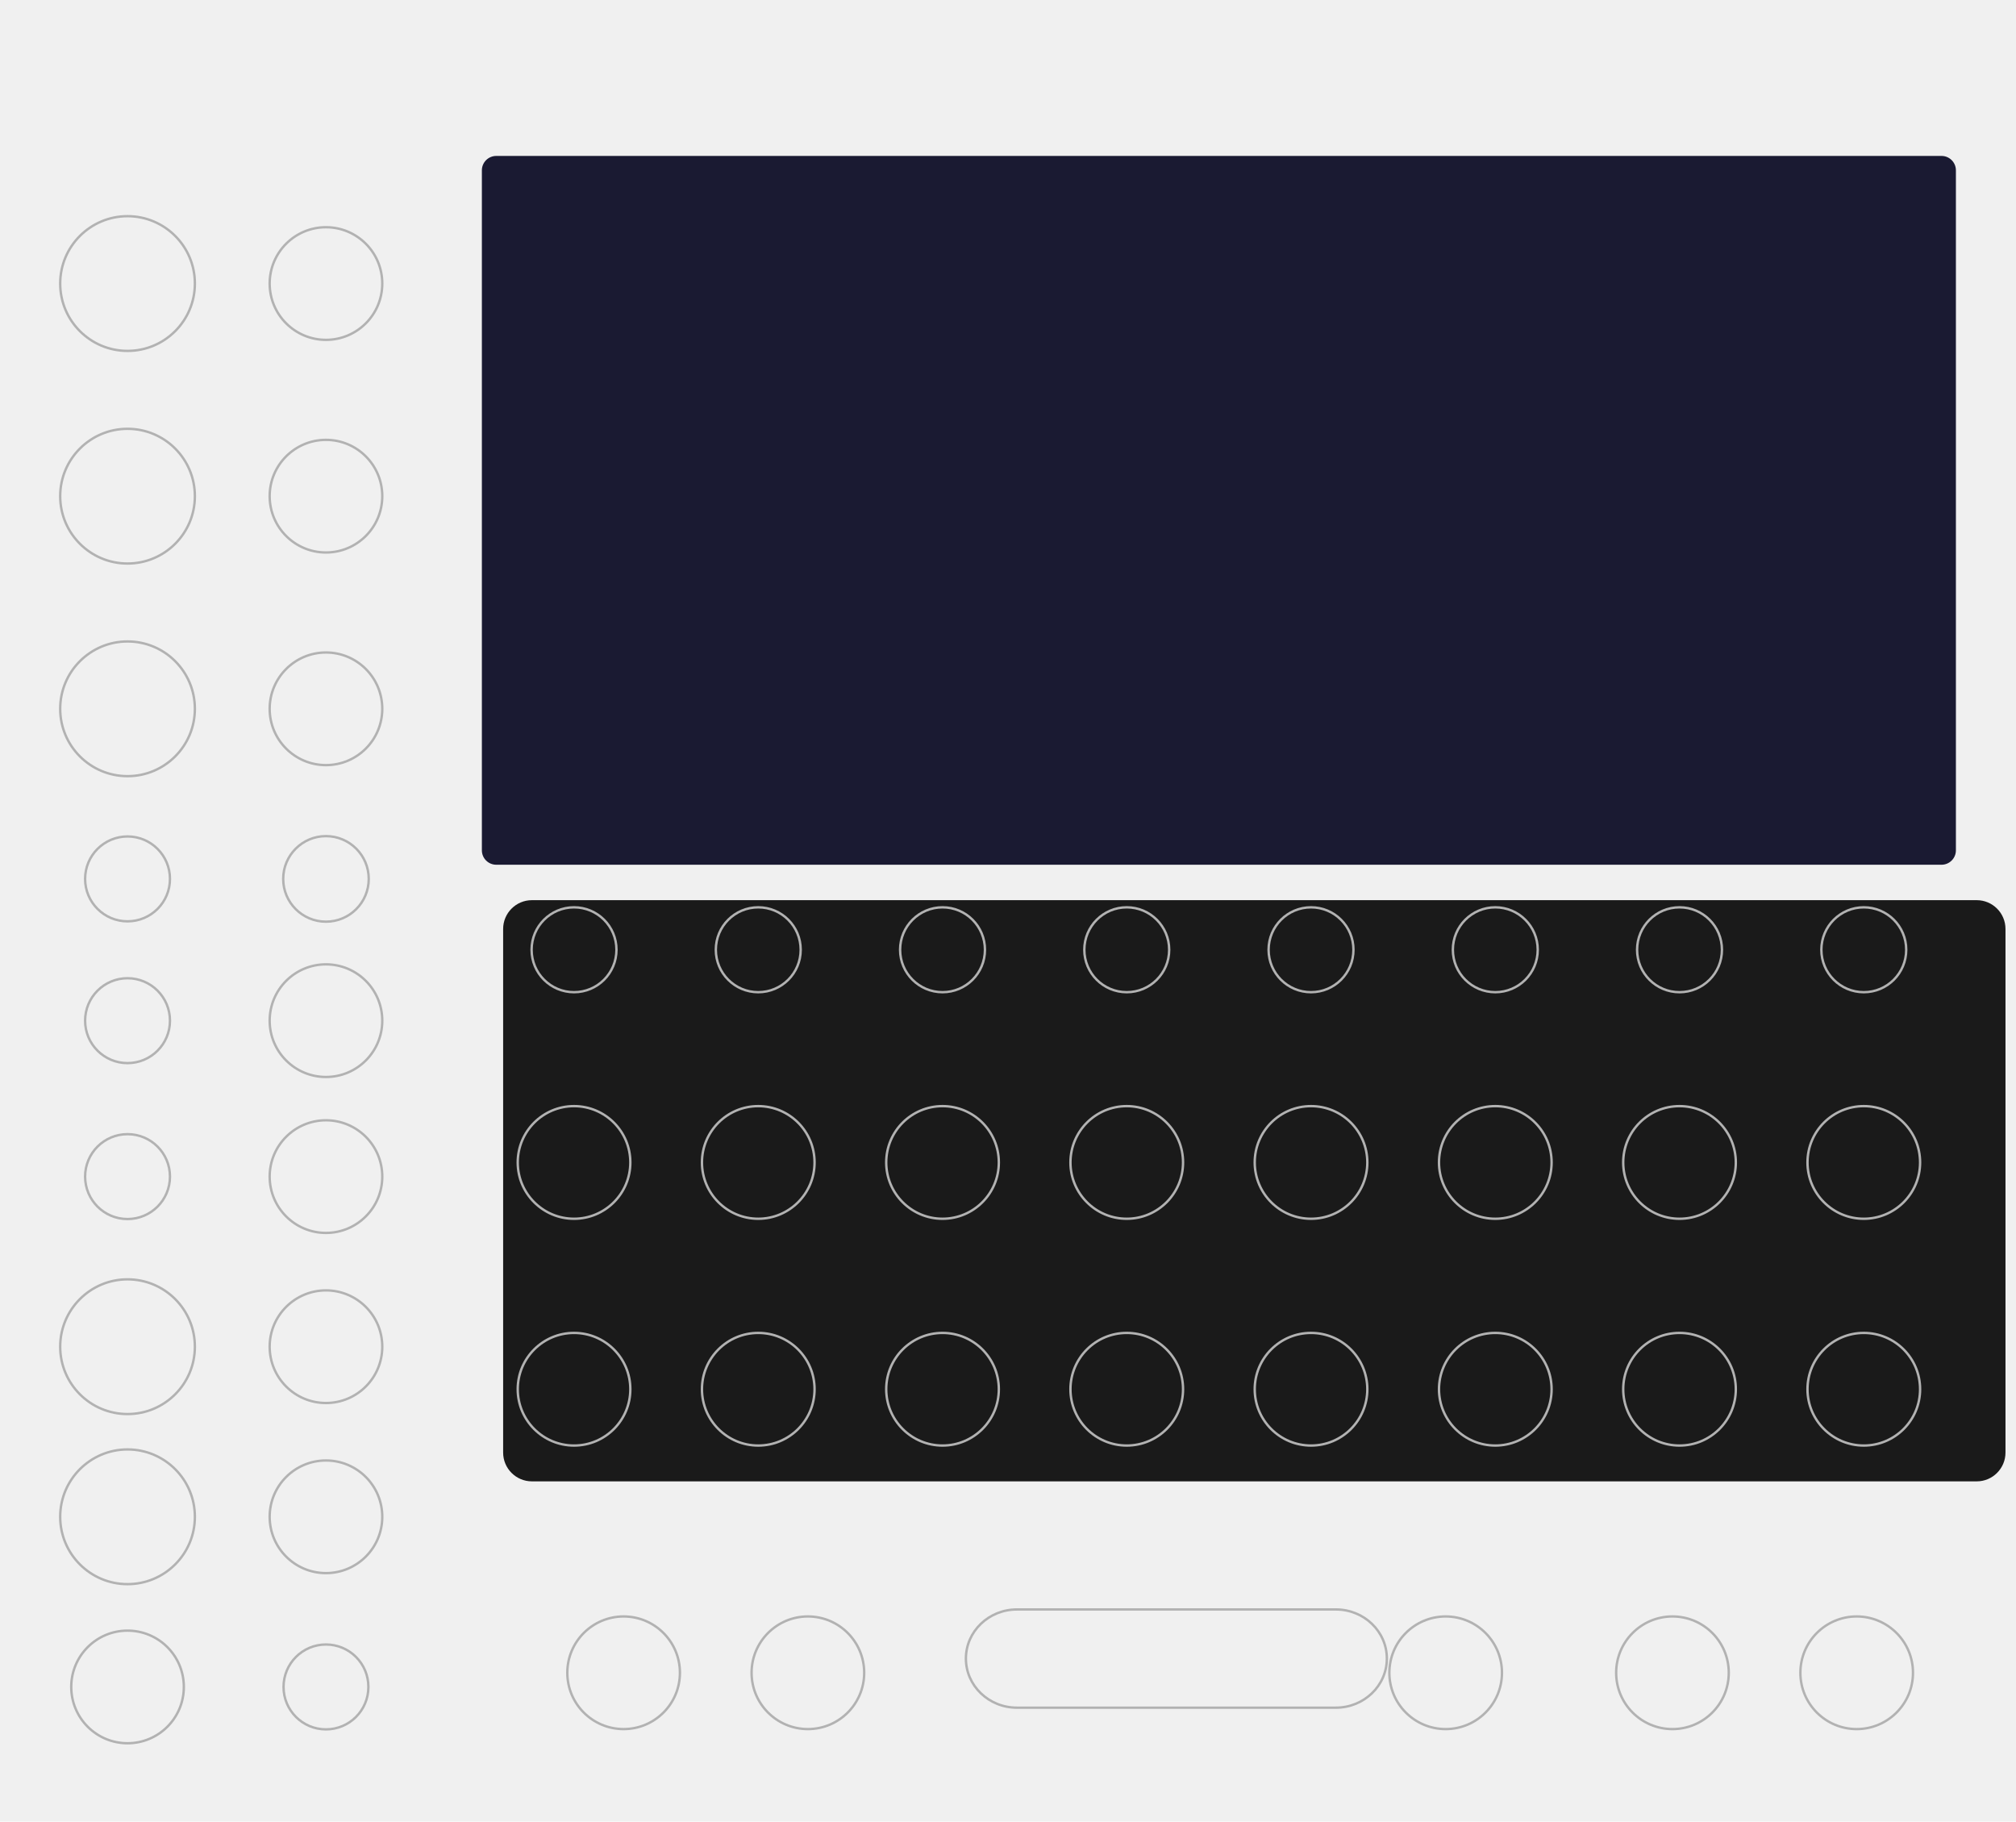
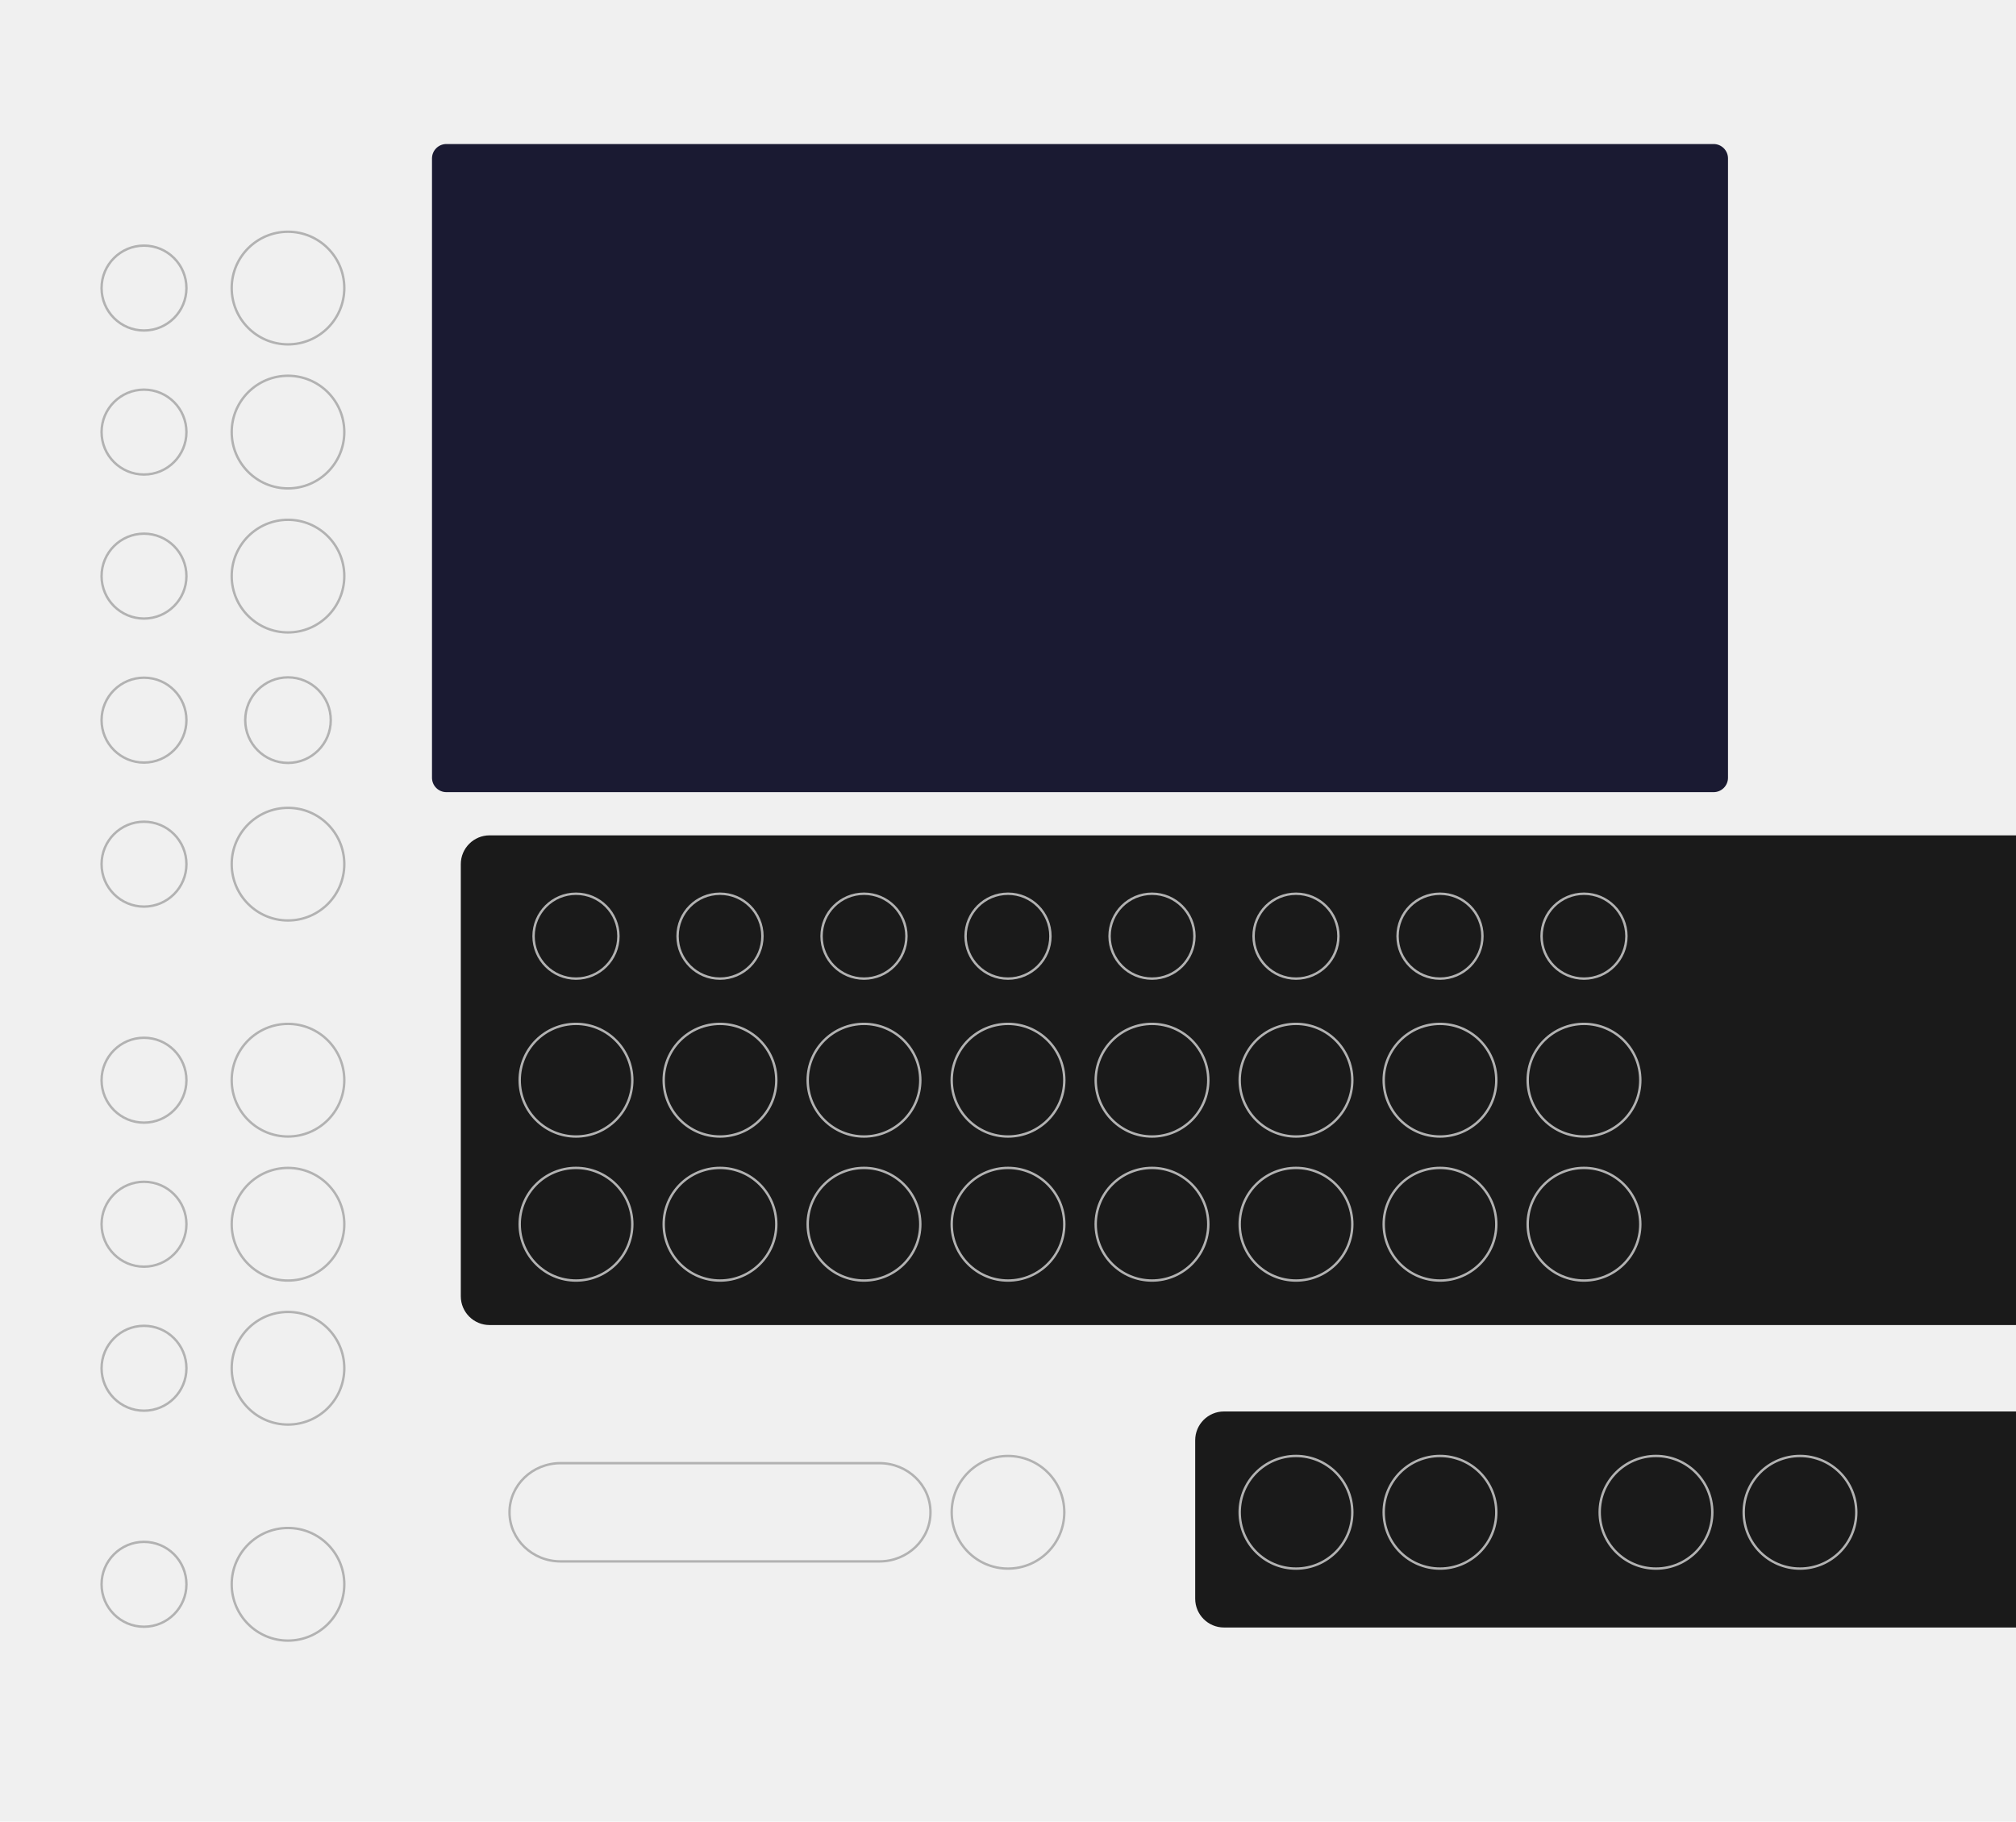
<svg xmlns="http://www.w3.org/2000/svg" width="142.24mm" height="128.50mm" viewBox="0 0 420.00 379.43">
  <g id="Background">
    <rect width="420.00" height="379.43" fill="#f0f0f0" />
  </g>
  <g id="Reticules">
-     <rect x="104.82" y="187.50" width="312.99" height="121.06" rx="6.00" fill="#1a1a1a" />
-     <rect x="100.39" y="32.48" width="307.09" height="147.64" rx="3" fill="#1a1a32" />
-     <circle cx="26.57" cy="59.06" r="14.03" fill="none" stroke="#b2b2b2" stroke-width=".5" />
-     <circle cx="67.91" cy="59.06" r="11.73" fill="none" stroke="#b2b2b2" stroke-width=".5" />
-     <circle cx="26.57" cy="103.35" r="14.03" fill="none" stroke="#b2b2b2" stroke-width=".5" />
-     <circle cx="67.91" cy="103.35" r="11.73" fill="none" stroke="#b2b2b2" stroke-width=".5" />
-     <circle cx="26.57" cy="147.64" r="14.03" fill="none" stroke="#b2b2b2" stroke-width=".5" />
-     <circle cx="67.91" cy="147.64" r="11.73" fill="none" stroke="#b2b2b2" stroke-width=".5" />
-     <circle cx="26.57" cy="183.07" r="8.84" fill="none" stroke="#b2b2b2" stroke-width=".5" />
-     <circle cx="67.91" cy="183.07" r="8.91" fill="none" stroke="#b2b2b2" stroke-width=".5" />
-     <circle cx="26.57" cy="212.60" r="8.84" fill="none" stroke="#b2b2b2" stroke-width=".5" />
-     <circle cx="67.91" cy="212.60" r="11.73" fill="none" stroke="#b2b2b2" stroke-width=".5" />
-     <circle cx="26.57" cy="245.08" r="8.84" fill="none" stroke="#b2b2b2" stroke-width=".5" />
-     <circle cx="67.91" cy="245.08" r="11.73" fill="none" stroke="#b2b2b2" stroke-width=".5" />
-     <circle cx="26.57" cy="280.51" r="14.03" fill="none" stroke="#b2b2b2" stroke-width=".5" />
-     <circle cx="67.91" cy="280.51" r="11.73" fill="none" stroke="#b2b2b2" stroke-width=".5" />
-     <circle cx="26.57" cy="315.94" r="14.03" fill="none" stroke="#b2b2b2" stroke-width=".5" />
-     <circle cx="67.91" cy="315.94" r="11.73" fill="none" stroke="#b2b2b2" stroke-width=".5" />
-     <circle cx="26.57" cy="351.38" r="11.73" fill="none" stroke="#b2b2b2" stroke-width=".5" />
-     <circle cx="67.91" cy="351.38" r="8.84" fill="none" stroke="#b2b2b2" stroke-width=".5" />
-     <circle cx="119.59" cy="197.83" r="8.84" fill="none" stroke="#b2b2b2" stroke-width=".5" />
-     <circle cx="157.97" cy="197.83" r="8.84" fill="none" stroke="#b2b2b2" stroke-width=".5" />
-     <circle cx="196.36" cy="197.83" r="8.84" fill="none" stroke="#b2b2b2" stroke-width=".5" />
-     <circle cx="234.74" cy="197.83" r="8.84" fill="none" stroke="#b2b2b2" stroke-width=".5" />
-     <circle cx="273.13" cy="197.83" r="8.84" fill="none" stroke="#b2b2b2" stroke-width=".5" />
-     <circle cx="311.52" cy="197.83" r="8.84" fill="none" stroke="#b2b2b2" stroke-width=".5" />
-     <circle cx="349.90" cy="197.83" r="8.84" fill="none" stroke="#b2b2b2" stroke-width=".5" />
-     <circle cx="388.29" cy="197.83" r="8.84" fill="none" stroke="#b2b2b2" stroke-width=".5" />
-     <circle cx="119.59" cy="242.13" r="11.73" fill="none" stroke="#b2b2b2" stroke-width=".5" />
-     <circle cx="157.97" cy="242.13" r="11.73" fill="none" stroke="#b2b2b2" stroke-width=".5" />
-     <circle cx="196.36" cy="242.13" r="11.73" fill="none" stroke="#b2b2b2" stroke-width=".5" />
-     <circle cx="234.74" cy="242.13" r="11.73" fill="none" stroke="#b2b2b2" stroke-width=".5" />
-     <circle cx="273.13" cy="242.13" r="11.73" fill="none" stroke="#b2b2b2" stroke-width=".5" />
-     <circle cx="311.52" cy="242.13" r="11.73" fill="none" stroke="#b2b2b2" stroke-width=".5" />
-     <circle cx="349.90" cy="242.13" r="11.73" fill="none" stroke="#b2b2b2" stroke-width=".5" />
-     <circle cx="388.29" cy="242.13" r="11.73" fill="none" stroke="#b2b2b2" stroke-width=".5" />
-     <circle cx="119.59" cy="289.37" r="11.73" fill="none" stroke="#b2b2b2" stroke-width=".5" />
-     <circle cx="157.97" cy="289.37" r="11.73" fill="none" stroke="#b2b2b2" stroke-width=".5" />
-     <circle cx="196.36" cy="289.37" r="11.73" fill="none" stroke="#b2b2b2" stroke-width=".5" />
-     <circle cx="234.74" cy="289.37" r="11.73" fill="none" stroke="#b2b2b2" stroke-width=".5" />
-     <circle cx="273.13" cy="289.37" r="11.73" fill="none" stroke="#b2b2b2" stroke-width=".5" />
-     <circle cx="311.52" cy="289.37" r="11.73" fill="none" stroke="#b2b2b2" stroke-width=".5" />
-     <circle cx="349.90" cy="289.37" r="11.73" fill="none" stroke="#b2b2b2" stroke-width=".5" />
-     <circle cx="388.29" cy="289.37" r="11.73" fill="none" stroke="#b2b2b2" stroke-width=".5" />
-     <circle cx="129.92" cy="348.43" r="11.73" fill="none" stroke="#b2b2b2" stroke-width=".5" />
-     <circle cx="168.31" cy="348.43" r="11.73" fill="none" stroke="#b2b2b2" stroke-width=".5" />
-     <rect x="201.23" y="335.24" width="87.70" height="20.46" rx="10.63" fill="none" stroke="#b2b2b2" stroke-width=".5" />
-     <circle cx="301.18" cy="348.43" r="11.73" fill="none" stroke="#b2b2b2" stroke-width=".5" />
-     <circle cx="348.43" cy="348.43" r="11.73" fill="none" stroke="#b2b2b2" stroke-width=".5" />
-     <circle cx="386.81" cy="348.43" r="11.73" fill="none" stroke="#b2b2b2" stroke-width=".5" />
+     <rect x="96.00" y="174.00" width="339.00" height="102.00" rx="6.00" fill="#1a1a1a" />
+     <rect x="249.00" y="294.00" width="186.00" height="45.00" rx="6.00" fill="#1a1a1a" />
+     <rect x="90.00" y="30.00" width="270.00" height="135.00" rx="3" fill="#1a1a32" />
+     <circle cx="30.00" cy="60.00" r="8.84" fill="none" stroke="#b2b2b2" stroke-width=".5" />
+     <circle cx="60.00" cy="60.00" r="11.73" fill="none" stroke="#b2b2b2" stroke-width=".5" />
+     <circle cx="30.00" cy="90.00" r="8.84" fill="none" stroke="#b2b2b2" stroke-width=".5" />
+     <circle cx="60.00" cy="90.00" r="11.73" fill="none" stroke="#b2b2b2" stroke-width=".5" />
+     <circle cx="30.00" cy="120.00" r="8.84" fill="none" stroke="#b2b2b2" stroke-width=".5" />
+     <circle cx="60.00" cy="120.00" r="11.73" fill="none" stroke="#b2b2b2" stroke-width=".5" />
+     <circle cx="30.00" cy="150.00" r="8.84" fill="none" stroke="#b2b2b2" stroke-width=".5" />
+     <circle cx="30.00" cy="180.00" r="8.84" fill="none" stroke="#b2b2b2" stroke-width=".5" />
+     <circle cx="60.00" cy="150.00" r="8.91" fill="none" stroke="#b2b2b2" stroke-width=".5" />
+     <circle cx="60.00" cy="180.00" r="11.73" fill="none" stroke="#b2b2b2" stroke-width=".5" />
+     <circle cx="30.00" cy="225.00" r="8.84" fill="none" stroke="#b2b2b2" stroke-width=".5" />
+     <circle cx="60.00" cy="225.00" r="11.73" fill="none" stroke="#b2b2b2" stroke-width=".5" />
+     <circle cx="30.00" cy="255.00" r="8.84" fill="none" stroke="#b2b2b2" stroke-width=".5" />
+     <circle cx="60.00" cy="255.00" r="11.73" fill="none" stroke="#b2b2b2" stroke-width=".5" />
+     <circle cx="30.00" cy="285.00" r="8.84" fill="none" stroke="#b2b2b2" stroke-width=".5" />
+     <circle cx="60.00" cy="285.00" r="11.73" fill="none" stroke="#b2b2b2" stroke-width=".5" />
+     <circle cx="30.00" cy="330.00" r="8.84" fill="none" stroke="#b2b2b2" stroke-width=".5" />
+     <circle cx="60.00" cy="330.00" r="11.73" fill="none" stroke="#b2b2b2" stroke-width=".5" />
+     <circle cx="120.00" cy="195.00" r="8.84" fill="none" stroke="#b2b2b2" stroke-width=".5" />
+     <circle cx="150.00" cy="195.00" r="8.84" fill="none" stroke="#b2b2b2" stroke-width=".5" />
+     <circle cx="180.00" cy="195.00" r="8.84" fill="none" stroke="#b2b2b2" stroke-width=".5" />
+     <circle cx="210.00" cy="195.00" r="8.84" fill="none" stroke="#b2b2b2" stroke-width=".5" />
+     <circle cx="240.00" cy="195.00" r="8.84" fill="none" stroke="#b2b2b2" stroke-width=".5" />
+     <circle cx="270.00" cy="195.00" r="8.84" fill="none" stroke="#b2b2b2" stroke-width=".5" />
+     <circle cx="300.00" cy="195.00" r="8.84" fill="none" stroke="#b2b2b2" stroke-width=".5" />
+     <circle cx="330.00" cy="195.00" r="8.84" fill="none" stroke="#b2b2b2" stroke-width=".5" />
+     <circle cx="120.00" cy="225.00" r="11.73" fill="none" stroke="#b2b2b2" stroke-width=".5" />
+     <circle cx="150.00" cy="225.00" r="11.73" fill="none" stroke="#b2b2b2" stroke-width=".5" />
+     <circle cx="180.00" cy="225.00" r="11.73" fill="none" stroke="#b2b2b2" stroke-width=".5" />
+     <circle cx="210.00" cy="225.00" r="11.73" fill="none" stroke="#b2b2b2" stroke-width=".5" />
+     <circle cx="240.00" cy="225.00" r="11.73" fill="none" stroke="#b2b2b2" stroke-width=".5" />
+     <circle cx="270.00" cy="225.00" r="11.73" fill="none" stroke="#b2b2b2" stroke-width=".5" />
+     <circle cx="300.00" cy="225.00" r="11.73" fill="none" stroke="#b2b2b2" stroke-width=".5" />
+     <circle cx="330.00" cy="225.00" r="11.73" fill="none" stroke="#b2b2b2" stroke-width=".5" />
+     <circle cx="120.00" cy="255.00" r="11.73" fill="none" stroke="#b2b2b2" stroke-width=".5" />
+     <circle cx="150.00" cy="255.00" r="11.73" fill="none" stroke="#b2b2b2" stroke-width=".5" />
+     <circle cx="180.00" cy="255.00" r="11.73" fill="none" stroke="#b2b2b2" stroke-width=".5" />
+     <circle cx="210.00" cy="255.00" r="11.73" fill="none" stroke="#b2b2b2" stroke-width=".5" />
+     <circle cx="240.00" cy="255.00" r="11.73" fill="none" stroke="#b2b2b2" stroke-width=".5" />
+     <circle cx="270.00" cy="255.00" r="11.73" fill="none" stroke="#b2b2b2" stroke-width=".5" />
+     <circle cx="300.00" cy="255.00" r="11.73" fill="none" stroke="#b2b2b2" stroke-width=".5" />
+     <circle cx="330.00" cy="255.00" r="11.73" fill="none" stroke="#b2b2b2" stroke-width=".5" />
+     <rect x="106.15" y="304.77" width="87.70" height="20.46" rx="10.63" fill="none" stroke="#b2b2b2" stroke-width=".5" />
+     <circle cx="210.00" cy="315.00" r="11.73" fill="none" stroke="#b2b2b2" stroke-width=".5" />
+     <circle cx="270.00" cy="315.00" r="11.73" fill="none" stroke="#b2b2b2" stroke-width=".5" />
+     <circle cx="300.00" cy="315.00" r="11.73" fill="none" stroke="#b2b2b2" stroke-width=".5" />
+     <circle cx="345.00" cy="315.00" r="11.73" fill="none" stroke="#b2b2b2" stroke-width=".5" />
+     <circle cx="375.00" cy="315.00" r="11.73" fill="none" stroke="#b2b2b2" stroke-width=".5" />
  </g>
</svg>
